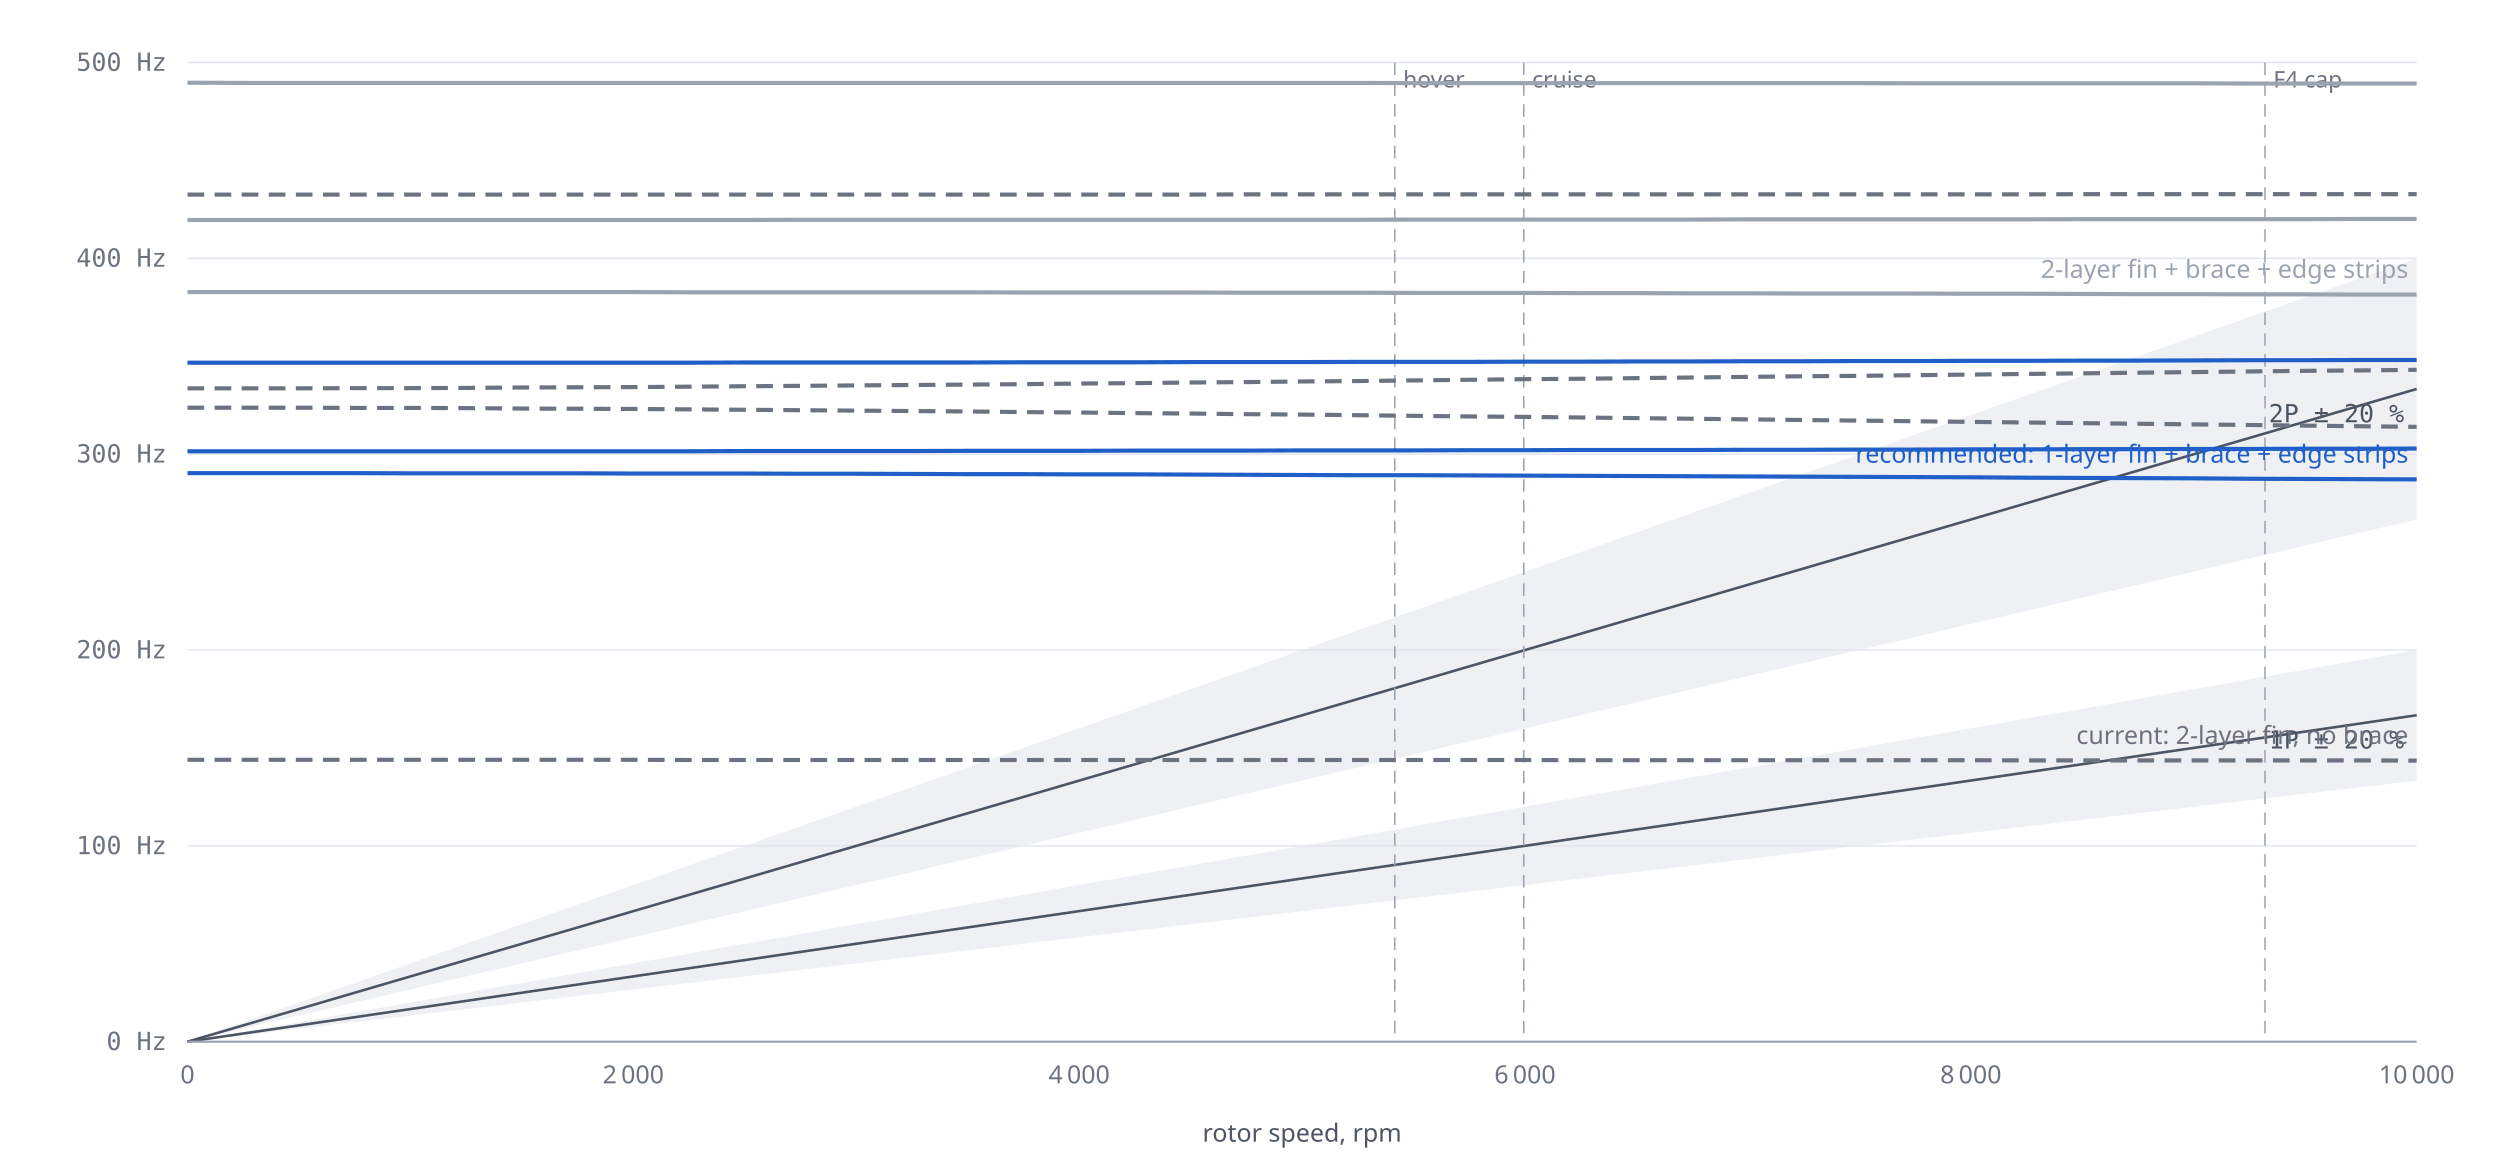
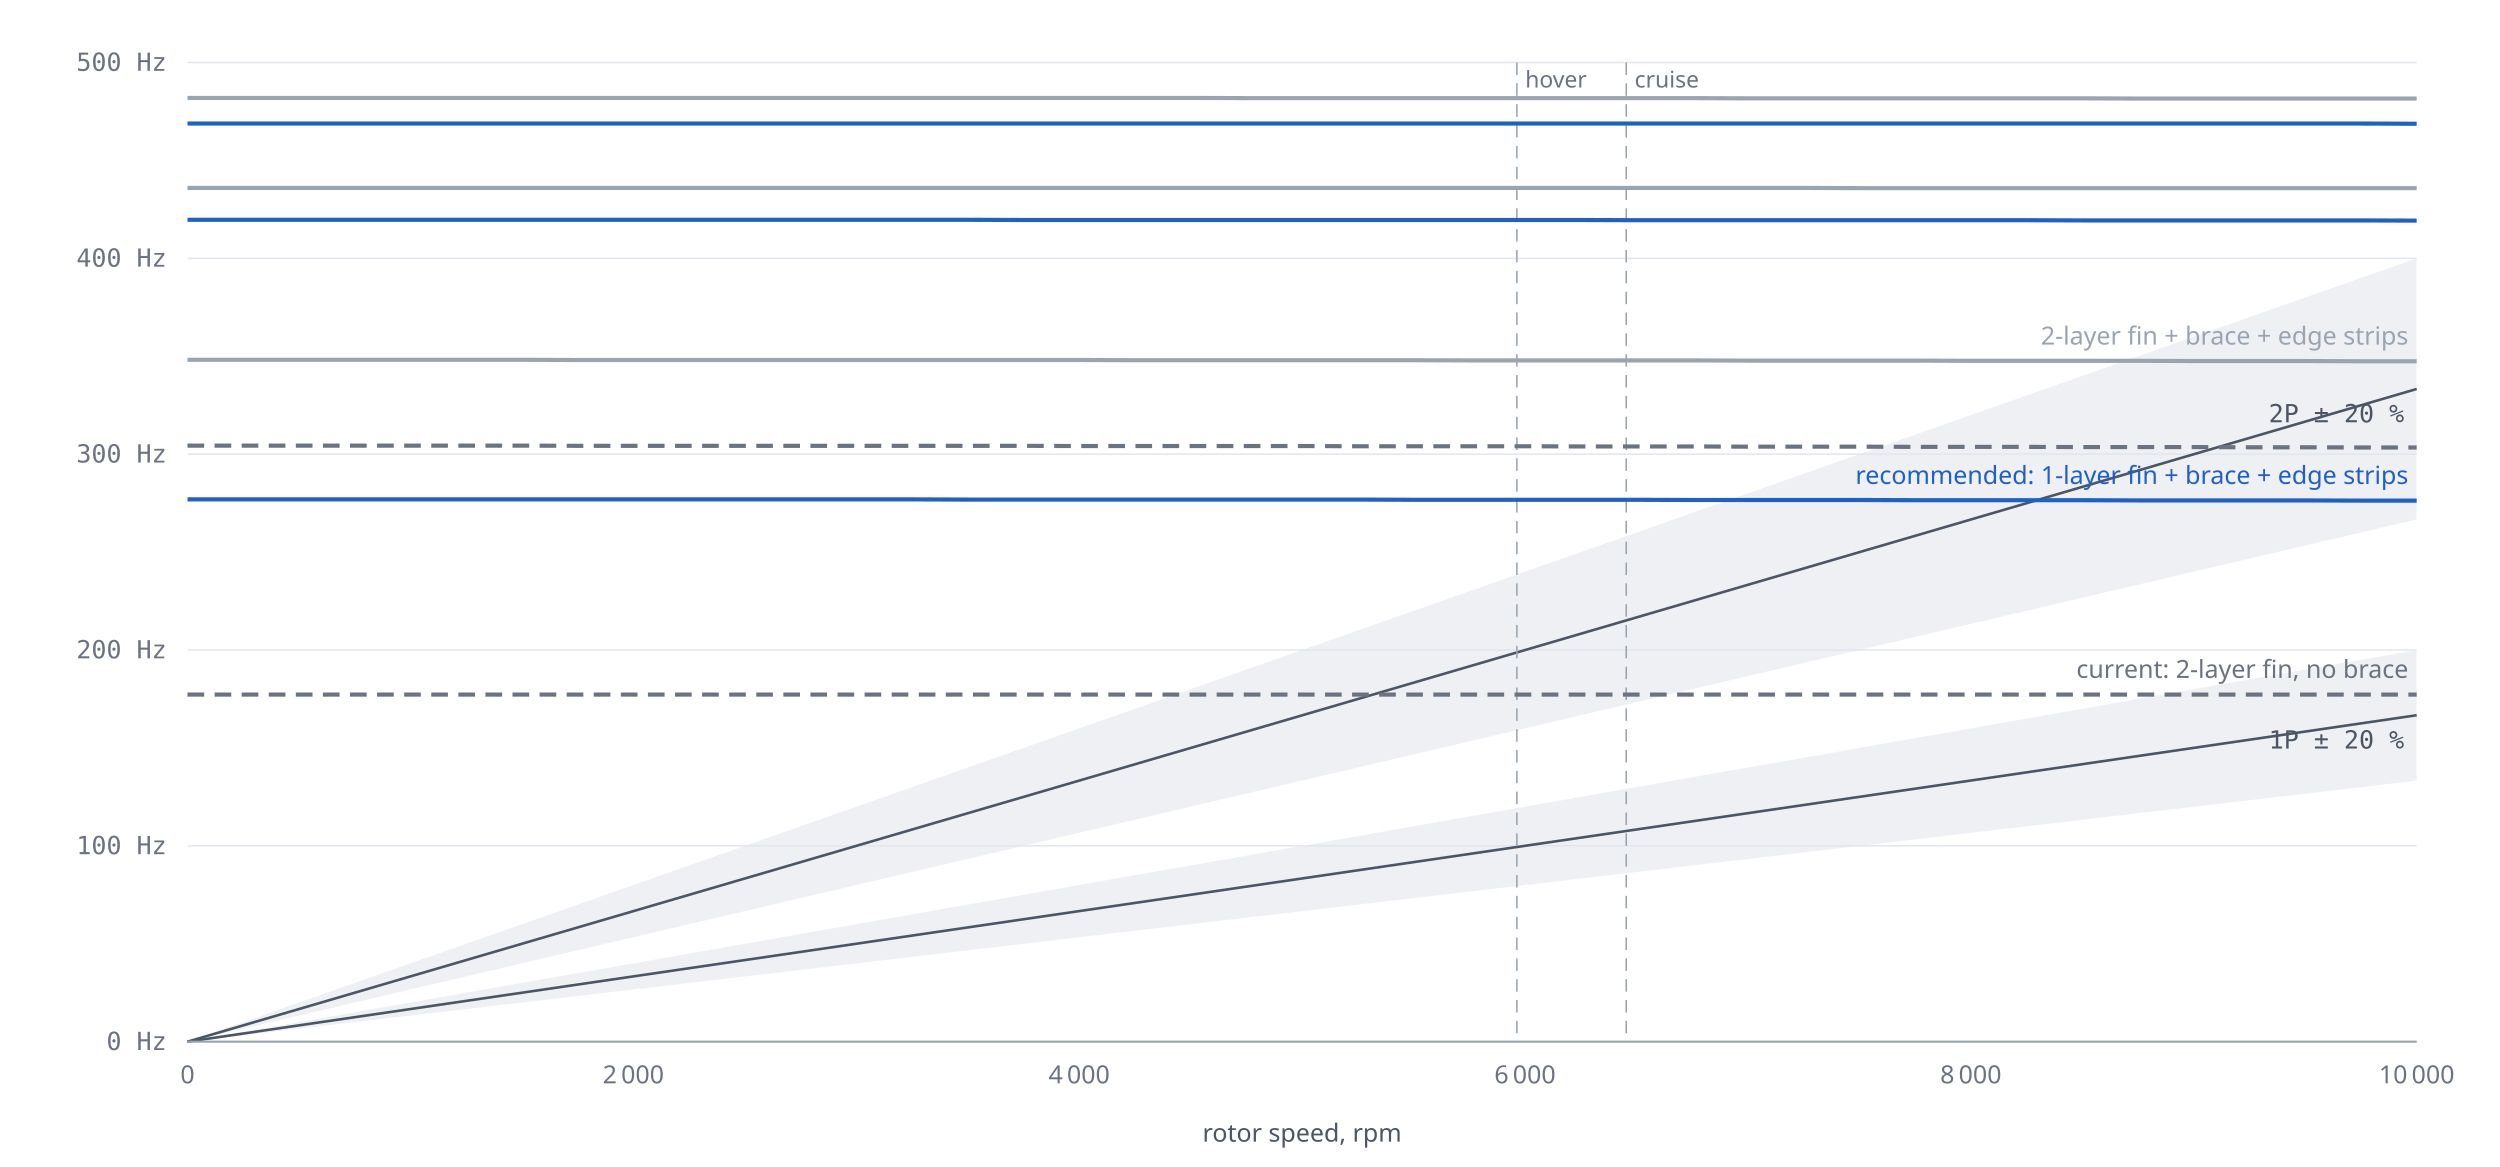
<svg xmlns="http://www.w3.org/2000/svg" viewBox="0 0 1200 560" font-family="IBM Plex Sans, system-ui, sans-serif">
  <polygon points="90.0,500.0 1160.0,312.0 1160.0,374.7 90.0,500.0" fill="#E2E6EC" fill-opacity="0.6" stroke="none" />
  <polygon points="90.0,500.0 1160.0,124.0 1160.0,249.3 90.0,500.0" fill="#E2E6EC" fill-opacity="0.6" stroke="none" />
  <line x1="90" y1="500.0" x2="1160" y2="500.0" stroke="#E3E7ED" stroke-width="0.75" />
  <text x="80" y="504.0" font-size="12" font-family="IBM Plex Mono, monospace" fill="#6B7280" text-anchor="end">0 Hz</text>
  <line x1="90" y1="406.0" x2="1160" y2="406.0" stroke="#E3E7ED" stroke-width="0.75" />
  <text x="80" y="410.0" font-size="12" font-family="IBM Plex Mono, monospace" fill="#6B7280" text-anchor="end">100 Hz</text>
  <line x1="90" y1="312.0" x2="1160" y2="312.0" stroke="#E3E7ED" stroke-width="0.75" />
  <text x="80" y="316.0" font-size="12" font-family="IBM Plex Mono, monospace" fill="#6B7280" text-anchor="end">200 Hz</text>
  <line x1="90" y1="218.0" x2="1160" y2="218.0" stroke="#E3E7ED" stroke-width="0.75" />
  <text x="80" y="222.0" font-size="12" font-family="IBM Plex Mono, monospace" fill="#6B7280" text-anchor="end">300 Hz</text>
  <line x1="90" y1="124.0" x2="1160" y2="124.0" stroke="#E3E7ED" stroke-width="0.75" />
  <text x="80" y="128.0" font-size="12" font-family="IBM Plex Mono, monospace" fill="#6B7280" text-anchor="end">400 Hz</text>
  <line x1="90" y1="30.0" x2="1160" y2="30.0" stroke="#E3E7ED" stroke-width="0.75" />
  <text x="80" y="34.0" font-size="12" font-family="IBM Plex Mono, monospace" fill="#6B7280" text-anchor="end">500 Hz</text>
  <text x="90.0" y="520" font-size="12" font-family="IBM Plex Mono  monospace" fill="#6B7280" text-anchor="middle">0</text>
  <text x="304.0" y="520" font-size="12" font-family="IBM Plex Mono  monospace" fill="#6B7280" text-anchor="middle">2 000</text>
  <text x="518.0" y="520" font-size="12" font-family="IBM Plex Mono  monospace" fill="#6B7280" text-anchor="middle">4 000</text>
  <text x="732.0" y="520" font-size="12" font-family="IBM Plex Mono  monospace" fill="#6B7280" text-anchor="middle">6 000</text>
  <text x="946.0" y="520" font-size="12" font-family="IBM Plex Mono  monospace" fill="#6B7280" text-anchor="middle">8 000</text>
  <text x="1160.0" y="520" font-size="12" font-family="IBM Plex Mono  monospace" fill="#6B7280" text-anchor="middle">10 000</text>
  <text x="625.0" y="548" font-size="12" fill="#4B5563" text-anchor="middle">rotor speed, rpm</text>
  <line x1="90.0" y1="500.0" x2="1160.0" y2="343.3" stroke="#4B5563" stroke-width="1.25" />
  <text x="1154.0" y="359.3" font-size="12" font-family="IBM Plex Mono, monospace" fill="#4B5563" text-anchor="end">1P ± 20 %</text>
  <line x1="90.0" y1="500.0" x2="1160.0" y2="186.7" stroke="#4B5563" stroke-width="1.25" />
  <text x="1154.0" y="202.7" font-size="12" font-family="IBM Plex Mono, monospace" fill="#4B5563" text-anchor="end">2P ± 20 %</text>
-   <line x1="669.5" y1="30" x2="669.5" y2="500" stroke="#9AA4B1" stroke-width="0.75" stroke-dasharray="6 4" />
-   <text x="673.5" y="42" font-size="11" fill="#6B7280">hover</text>
-   <line x1="731.4" y1="30" x2="731.4" y2="500" stroke="#9AA4B1" stroke-width="0.75" stroke-dasharray="6 4" />
-   <text x="735.4" y="42" font-size="11" fill="#6B7280">cruise</text>
-   <line x1="1087.2" y1="30" x2="1087.2" y2="500" stroke="#9AA4B1" stroke-width="0.75" stroke-dasharray="6 4" />
-   <text x="1091.2" y="42" font-size="11" fill="#6B7280">F4 cap</text>
-   <polyline points="90.0,364.7 116.8,364.7 143.5,364.7 170.2,364.7 197.0,364.7 223.8,364.7 250.5,364.7 277.2,364.7 304.0,364.7 330.8,364.8 357.5,364.8 384.2,364.8 411.0,364.8 437.8,364.8 464.5,364.8 491.2,364.8 518.0,364.8 544.8,364.8 571.5,364.8 598.2,364.8 625.0,364.8 651.8,364.8 678.5,364.8 705.2,364.8 732.0,364.8 758.8,364.9 785.5,364.9 812.2,364.9 839.0,364.9 865.8,364.9 892.5,364.9 919.2,364.9 946.0,364.9 972.8,365.0 999.5,365.0 1026.2,365.0 1053.0,365.0 1079.8,365.0 1106.5,365.0 1133.2,365.0 1160.0,365.1" fill="none" stroke="#6B7280" stroke-width="2" stroke-dasharray="8 5" />
-   <polyline points="90.0,195.7 116.8,195.7 143.5,195.7 170.2,195.8 197.0,195.8 223.8,195.9 250.5,196.1 277.2,196.2 304.0,196.3 330.8,196.5 357.5,196.7 384.2,196.9 411.0,197.1 437.8,197.3 464.5,197.5 491.2,197.8 518.0,198.0 544.8,198.3 571.5,198.5 598.2,198.8 625.0,199.0 651.8,199.3 678.5,199.6 705.2,199.9 732.0,200.1 758.8,200.4 785.5,200.7 812.2,201.0 839.0,201.3 865.8,201.6 892.5,201.9 919.2,202.2 946.0,202.5 972.8,202.8 999.5,203.1 1026.2,203.4 1053.0,203.7 1079.8,204.0 1106.5,204.3 1133.2,204.6 1160.0,204.9" fill="none" stroke="#6B7280" stroke-width="2" stroke-dasharray="8 5" />
-   <polyline points="90.0,186.4 116.8,186.4 143.5,186.4 170.2,186.3 197.0,186.3 223.8,186.2 250.5,186.0 277.2,185.9 304.0,185.8 330.8,185.6 357.5,185.4 384.2,185.2 411.0,185.0 437.8,184.8 464.5,184.6 491.2,184.4 518.0,184.1 544.8,183.9 571.5,183.6 598.2,183.4 625.0,183.1 651.8,182.9 678.5,182.6 705.2,182.3 732.0,182.0 758.8,181.8 785.5,181.5 812.2,181.2 839.0,180.9 865.8,180.6 892.5,180.4 919.2,180.1 946.0,179.8 972.8,179.5 999.5,179.2 1026.2,178.9 1053.0,178.6 1079.8,178.3 1106.5,178.0 1133.2,177.8 1160.0,177.5" fill="none" stroke="#6B7280" stroke-width="2" stroke-dasharray="8 5" />
-   <polyline points="90.0,93.4 116.8,93.4 143.5,93.4 170.2,93.4 197.0,93.4 223.8,93.4 250.5,93.4 277.2,93.4 304.0,93.4 330.8,93.4 357.5,93.4 384.2,93.4 411.0,93.4 437.8,93.4 464.5,93.4 491.2,93.4 518.0,93.4 544.8,93.4 571.5,93.4 598.2,93.3 625.0,93.3 651.8,93.3 678.5,93.3 705.2,93.3 732.0,93.3 758.8,93.3 785.5,93.3 812.2,93.3 839.0,93.3 865.8,93.3 892.5,93.3 919.2,93.3 946.0,93.3 972.8,93.3 999.5,93.2 1026.2,93.2 1053.0,93.2 1079.8,93.2 1106.5,93.2 1133.2,93.2 1160.0,93.2" fill="none" stroke="#6B7280" stroke-width="2" stroke-dasharray="8 5" />
-   <text x="1156" y="357.1" font-size="12" fill="#6B7280" text-anchor="end">current: 2-layer fin, no brace</text>
-   <polyline points="90.0,140.2 116.8,140.2 143.5,140.2 170.2,140.2 197.0,140.2 223.8,140.2 250.5,140.2 277.2,140.2 304.0,140.2 330.8,140.3 357.5,140.3 384.2,140.3 411.0,140.3 437.8,140.3 464.5,140.3 491.2,140.4 518.0,140.4 544.8,140.4 571.5,140.4 598.2,140.5 625.0,140.5 651.8,140.5 678.5,140.6 705.2,140.6 732.0,140.6 758.8,140.7 785.5,140.7 812.2,140.8 839.0,140.8 865.8,140.9 892.5,140.9 919.2,140.9 946.0,141.0 972.8,141.0 999.5,141.1 1026.2,141.2 1053.0,141.2 1079.8,141.3 1106.5,141.3 1133.2,141.4 1160.0,141.4" fill="none" stroke="#9AA4B1" stroke-width="2" />
-   <polyline points="90.0,105.6 116.8,105.6 143.5,105.6 170.2,105.6 197.0,105.6 223.8,105.6 250.5,105.6 277.2,105.6 304.0,105.6 330.8,105.6 357.5,105.6 384.2,105.5 411.0,105.5 437.8,105.5 464.5,105.5 491.2,105.5 518.0,105.5 544.8,105.5 571.5,105.5 598.2,105.5 625.0,105.5 651.8,105.5 678.5,105.4 705.2,105.4 732.0,105.4 758.8,105.4 785.5,105.4 812.2,105.4 839.0,105.3 865.8,105.3 892.5,105.3 919.2,105.3 946.0,105.3 972.8,105.3 999.5,105.2 1026.2,105.2 1053.0,105.2 1079.8,105.2 1106.5,105.2 1133.2,105.1 1160.0,105.1" fill="none" stroke="#9AA4B1" stroke-width="2" />
-   <polyline points="90.0,39.7 116.8,39.8 143.5,39.8 170.2,39.8 197.0,39.8 223.8,39.8 250.5,39.8 277.2,39.8 304.0,39.8 330.8,39.8 357.5,39.8 384.2,39.8 411.0,39.8 437.8,39.8 464.5,39.8 491.2,39.8 518.0,39.8 544.8,39.8 571.5,39.8 598.2,39.8 625.0,39.8 651.8,39.8 678.5,39.9 705.2,39.9 732.0,39.9 758.8,39.9 785.5,39.9 812.2,39.9 839.0,39.9 865.8,39.9 892.5,39.9 919.2,40.0 946.0,40.0 972.8,40.0 999.5,40.0 1026.2,40.0 1053.0,40.0 1079.8,40.1 1106.5,40.1 1133.2,40.1 1160.0,40.1" fill="none" stroke="#9AA4B1" stroke-width="2" />
-   <text x="1156" y="133.4" font-size="12" fill="#9AA4B1" text-anchor="end">2-layer fin + brace + edge strips</text>
-   <polyline points="90.0,227.1 116.8,227.1 143.5,227.1 170.2,227.1 197.0,227.2 223.8,227.2 250.5,227.2 277.2,227.2 304.0,227.3 330.8,227.3 357.5,227.3 384.2,227.4 411.0,227.4 437.8,227.5 464.5,227.6 491.2,227.6 518.0,227.7 544.8,227.7 571.5,227.8 598.2,227.9 625.0,228.0 651.8,228.1 678.5,228.1 705.2,228.2 732.0,228.3 758.8,228.4 785.5,228.5 812.2,228.6 839.0,228.7 865.8,228.8 892.5,228.9 919.2,229.0 946.0,229.1 972.8,229.3 999.5,229.4 1026.2,229.5 1053.0,229.6 1079.8,229.8 1106.5,229.9 1133.2,230.0 1160.0,230.1" fill="none" stroke="#1F5FC7" stroke-width="2" />
-   <polyline points="90.0,216.6 116.8,216.6 143.5,216.6 170.2,216.6 197.0,216.6 223.8,216.6 250.5,216.6 277.2,216.6 304.0,216.6 330.8,216.6 357.5,216.5 384.2,216.5 411.0,216.5 437.8,216.5 464.5,216.4 491.2,216.4 518.0,216.4 544.8,216.3 571.5,216.3 598.2,216.3 625.0,216.2 651.8,216.2 678.5,216.2 705.2,216.1 732.0,216.1 758.8,216.0 785.5,216.0 812.2,216.0 839.0,215.9 865.8,215.9 892.5,215.8 919.2,215.8 946.0,215.7 972.8,215.7 999.5,215.6 1026.2,215.6 1053.0,215.5 1079.8,215.5 1106.5,215.4 1133.2,215.4 1160.0,215.3" fill="none" stroke="#1F5FC7" stroke-width="2" />
-   <polyline points="90.0,174.1 116.8,174.1 143.5,174.1 170.2,174.1 197.0,174.1 223.8,174.1 250.5,174.1 277.2,174.1 304.0,174.1 330.8,174.1 357.5,174.0 384.2,174.0 411.0,174.0 437.8,174.0 464.5,174.0 491.2,173.9 518.0,173.9 544.8,173.9 571.5,173.8 598.2,173.8 625.0,173.8 651.8,173.7 678.5,173.7 705.2,173.7 732.0,173.6 758.8,173.6 785.5,173.5 812.2,173.5 839.0,173.4 865.8,173.4 892.5,173.3 919.2,173.3 946.0,173.2 972.8,173.2 999.5,173.1 1026.2,173.1 1053.0,173.0 1079.8,172.9 1106.5,172.9 1133.2,172.8 1160.0,172.8" fill="none" stroke="#1F5FC7" stroke-width="2" />
-   <text x="1156" y="222.1" font-size="12" fill="#1F5FC7" text-anchor="end">recommended: 1-layer fin + brace + edge strips</text>
+   <line x1="728.1" y1="30" x2="728.1" y2="500" stroke="#9AA4B1" stroke-width="0.75" stroke-dasharray="6 4" />
+   <text x="732.1" y="42" font-size="11" fill="#6B7280">hover</text>
+   <line x1="780.6" y1="30" x2="780.6" y2="500" stroke="#9AA4B1" stroke-width="0.75" stroke-dasharray="6 4" />
+   <text x="784.6" y="42" font-size="11" fill="#6B7280">cruise</text>
+   <line x1="1282.2" y1="30" x2="1282.2" y2="500" stroke="#9AA4B1" stroke-width="0.75" stroke-dasharray="6 4" />
+   <text x="1286.2" y="42" font-size="11" fill="#6B7280">F4 cap</text>
+   <polyline points="90.0,333.4 116.8,333.4 143.5,333.4 170.2,333.4 197.0,333.4 223.8,333.4 250.5,333.4 277.2,333.4 304.0,333.4 330.8,333.4 357.5,333.4 384.2,333.4 411.0,333.4 437.8,333.4 464.5,333.4 491.2,333.4 518.0,333.4 544.8,333.4 571.5,333.4 598.2,333.4 625.0,333.4 651.8,333.4 678.5,333.4 705.2,333.4 732.0,333.4 758.8,333.4 785.5,333.4 812.2,333.4 839.0,333.4 865.8,333.4 892.5,333.4 919.2,333.4 946.0,333.4 972.8,333.4 999.5,333.4 1026.2,333.4 1053.0,333.4 1079.8,333.4 1106.5,333.4 1133.2,333.4 1160.0,333.4" fill="none" stroke="#6B7280" stroke-width="2" stroke-dasharray="8 5" />
+   <polyline points="90.0,213.9 116.8,213.9 143.5,213.9 170.2,213.9 197.0,213.9 223.8,213.9 250.5,213.9 277.2,214.0 304.0,214.0 330.8,214.0 357.5,214.0 384.2,214.0 411.0,214.0 437.8,214.0 464.5,214.0 491.2,214.0 518.0,214.1 544.8,214.1 571.5,214.1 598.2,214.1 625.0,214.1 651.8,214.2 678.5,214.2 705.2,214.2 732.0,214.2 758.8,214.3 785.5,214.3 812.2,214.3 839.0,214.4 865.8,214.4 892.5,214.4 919.2,214.5 946.0,214.5 972.8,214.5 999.5,214.6 1026.2,214.6 1053.0,214.6 1079.8,214.7 1106.5,214.7 1133.2,214.8 1160.0,214.8" fill="none" stroke="#6B7280" stroke-width="2" stroke-dasharray="8 5" />
+   <text x="1156" y="325.4" font-size="12" fill="#6B7280" text-anchor="end">current: 2-layer fin, no brace</text>
+   <polyline points="90.0,172.7 116.8,172.7 143.5,172.7 170.2,172.7 197.0,172.7 223.8,172.7 250.5,172.7 277.2,172.8 304.0,172.8 330.8,172.8 357.5,172.8 384.2,172.8 411.0,172.8 437.8,172.8 464.5,172.8 491.2,172.8 518.0,172.8 544.8,172.9 571.5,172.9 598.2,172.9 625.0,172.9 651.8,172.9 678.5,172.9 705.2,173.0 732.0,173.0 758.8,173.0 785.5,173.0 812.2,173.0 839.0,173.1 865.8,173.1 892.5,173.1 919.2,173.1 946.0,173.2 972.8,173.2 999.5,173.2 1026.2,173.2 1053.0,173.3 1079.8,173.3 1106.5,173.3 1133.2,173.4 1160.0,173.4" fill="none" stroke="#9AA4B1" stroke-width="2" />
+   <polyline points="90.0,90.2 116.8,90.2 143.5,90.2 170.2,90.2 197.0,90.2 223.8,90.2 250.5,90.2 277.2,90.2 304.0,90.2 330.8,90.2 357.5,90.2 384.2,90.2 411.0,90.2 437.8,90.2 464.5,90.2 491.2,90.2 518.0,90.2 544.8,90.2 571.5,90.2 598.2,90.2 625.0,90.2 651.8,90.2 678.5,90.2 705.2,90.2 732.0,90.2 758.8,90.2 785.5,90.2 812.2,90.2 839.0,90.2 865.8,90.2 892.5,90.3 919.2,90.3 946.0,90.3 972.8,90.3 999.5,90.3 1026.2,90.3 1053.0,90.3 1079.8,90.3 1106.5,90.3 1133.2,90.3 1160.0,90.3" fill="none" stroke="#9AA4B1" stroke-width="2" />
+   <polyline points="90.0,47.0 116.8,47.0 143.5,47.0 170.2,47.0 197.0,47.0 223.8,47.0 250.5,47.0 277.2,47.0 304.0,47.0 330.8,47.0 357.5,47.0 384.2,47.0 411.0,47.0 437.8,47.0 464.5,47.0 491.2,47.0 518.0,47.0 544.8,47.0 571.5,47.0 598.2,47.1 625.0,47.1 651.8,47.1 678.5,47.1 705.2,47.1 732.0,47.1 758.8,47.1 785.5,47.1 812.2,47.1 839.0,47.2 865.8,47.2 892.5,47.2 919.2,47.2 946.0,47.2 972.8,47.2 999.5,47.2 1026.2,47.3 1053.0,47.3 1079.8,47.3 1106.5,47.3 1133.2,47.3 1160.0,47.3" fill="none" stroke="#9AA4B1" stroke-width="2" />
+   <text x="1156" y="165.4" font-size="12" fill="#9AA4B1" text-anchor="end">2-layer fin + brace + edge strips</text>
+   <polyline points="90.0,239.7 116.8,239.7 143.5,239.7 170.2,239.7 197.0,239.7 223.8,239.7 250.5,239.7 277.2,239.7 304.0,239.7 330.8,239.7 357.5,239.7 384.2,239.7 411.0,239.7 437.8,239.7 464.5,239.8 491.2,239.8 518.0,239.8 544.8,239.8 571.5,239.8 598.2,239.8 625.0,239.8 651.8,239.8 678.5,239.9 705.2,239.9 732.0,239.9 758.8,239.9 785.5,239.9 812.2,240.0 839.0,240.0 865.8,240.0 892.5,240.0 919.2,240.1 946.0,240.1 972.8,240.1 999.5,240.1 1026.2,240.2 1053.0,240.2 1079.8,240.2 1106.5,240.2 1133.2,240.3 1160.0,240.3" fill="none" stroke="#1F5FC7" stroke-width="2" />
+   <polyline points="90.0,105.5 116.8,105.5 143.5,105.5 170.2,105.5 197.0,105.5 223.8,105.5 250.5,105.5 277.2,105.5 304.0,105.5 330.8,105.5 357.5,105.5 384.2,105.5 411.0,105.5 437.8,105.5 464.5,105.5 491.2,105.6 518.0,105.6 544.8,105.6 571.5,105.6 598.2,105.6 625.0,105.6 651.8,105.6 678.5,105.6 705.2,105.6 732.0,105.6 758.8,105.6 785.5,105.7 812.2,105.7 839.0,105.7 865.8,105.7 892.5,105.7 919.2,105.7 946.0,105.7 972.8,105.7 999.5,105.8 1026.2,105.8 1053.0,105.8 1079.8,105.8 1106.5,105.8 1133.2,105.8 1160.0,105.9" fill="none" stroke="#1F5FC7" stroke-width="2" />
+   <polyline points="90.0,59.3 116.8,59.3 143.5,59.3 170.2,59.3 197.0,59.3 223.8,59.3 250.5,59.3 277.2,59.3 304.0,59.3 330.8,59.3 357.5,59.3 384.2,59.3 411.0,59.3 437.8,59.3 464.5,59.3 491.2,59.3 518.0,59.3 544.8,59.3 571.5,59.3 598.2,59.3 625.0,59.3 651.8,59.3 678.5,59.3 705.2,59.3 732.0,59.3 758.8,59.3 785.5,59.3 812.2,59.3 839.0,59.3 865.8,59.3 892.5,59.3 919.2,59.3 946.0,59.3 972.8,59.3 999.5,59.3 1026.2,59.3 1053.0,59.3 1079.8,59.3 1106.5,59.3 1133.2,59.3 1160.0,59.4" fill="none" stroke="#1F5FC7" stroke-width="2" />
+   <text x="1156" y="232.3" font-size="12" fill="#1F5FC7" text-anchor="end">recommended: 1-layer fin + brace + edge strips</text>
  <line x1="90" y1="500" x2="1160" y2="500" stroke="#9AA4B1" stroke-width="1" />
</svg>
